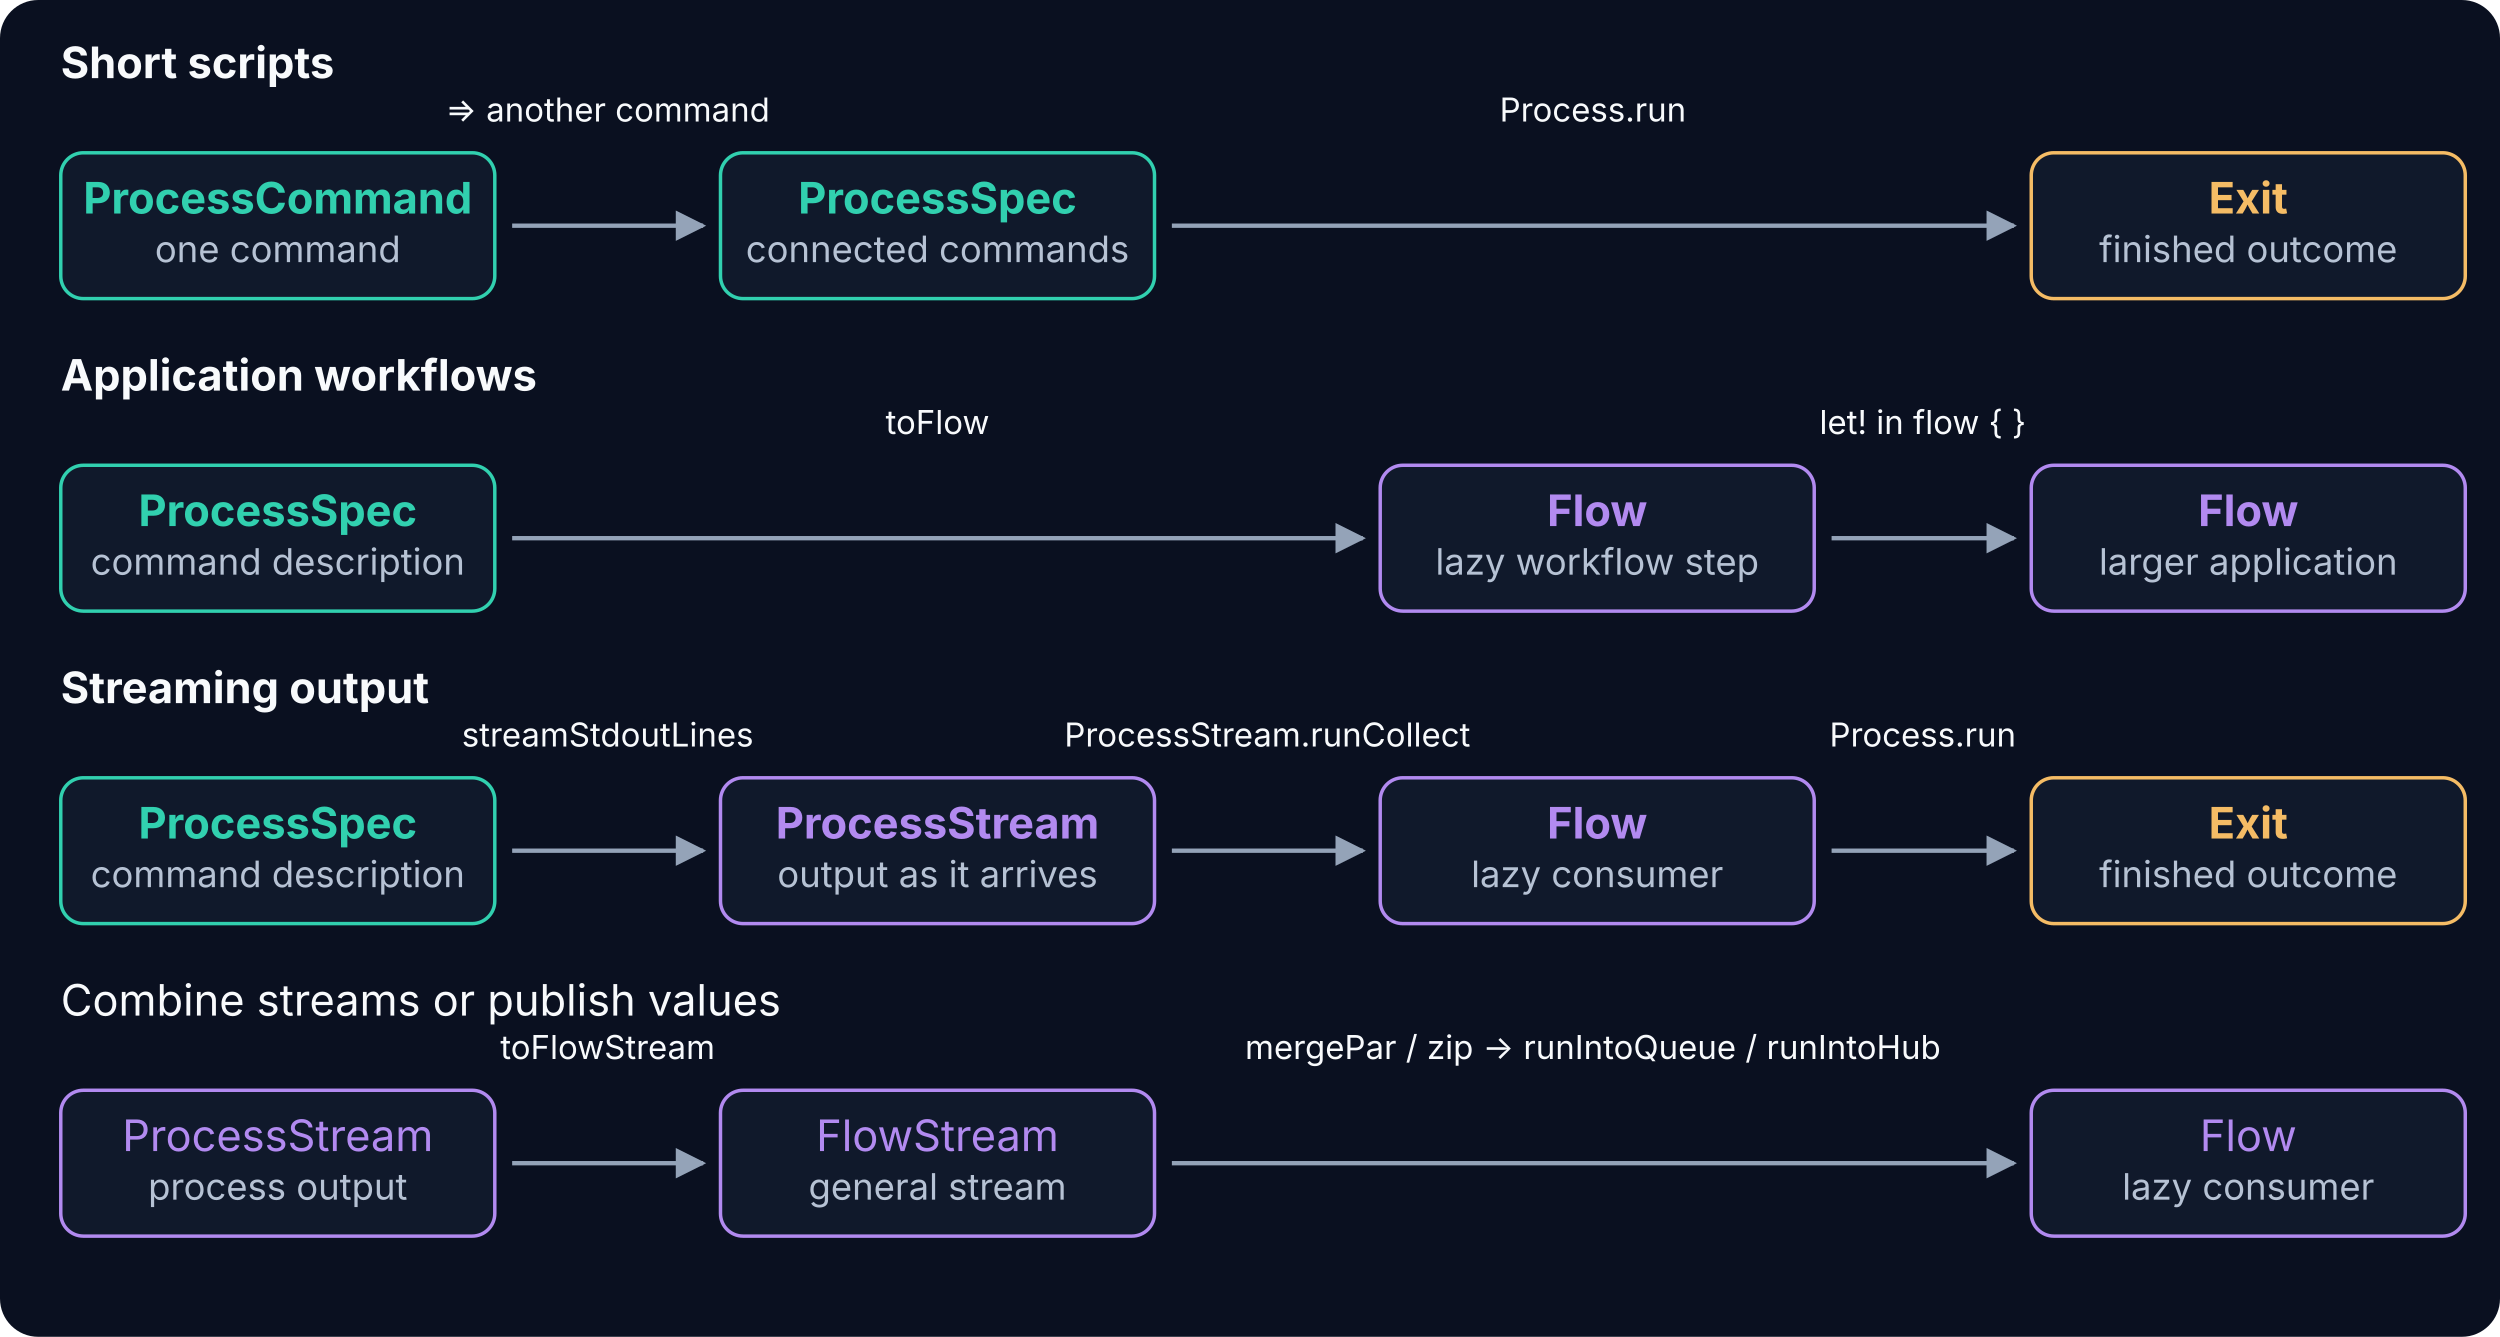
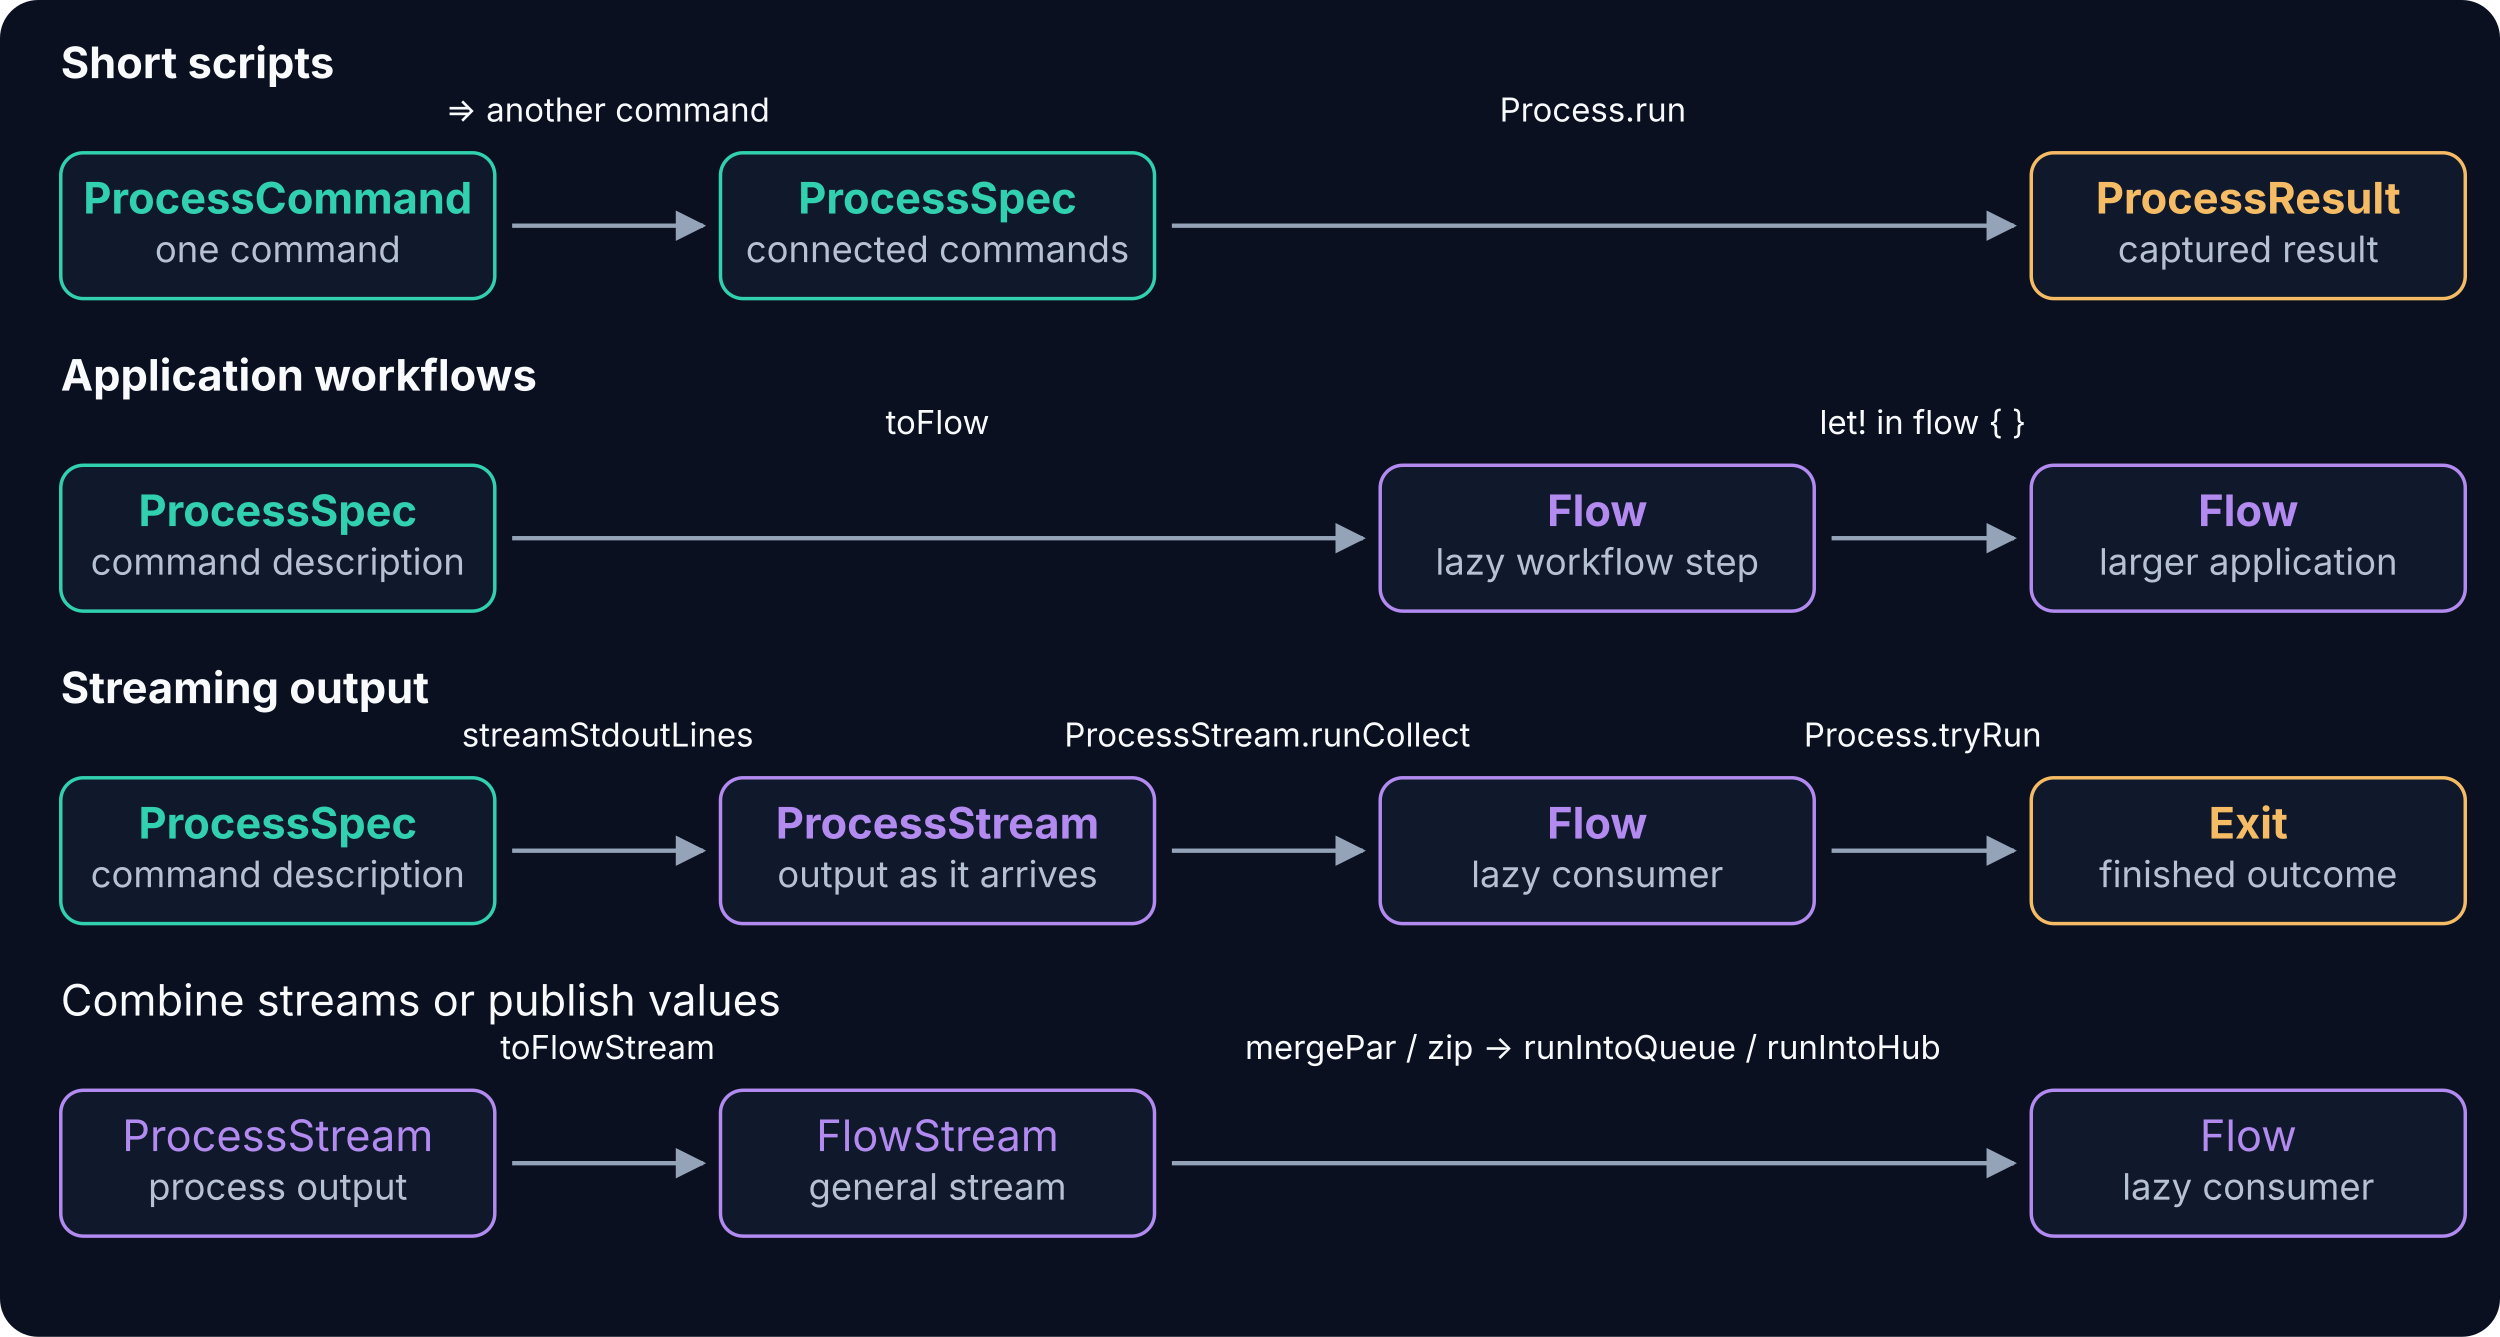
<svg xmlns="http://www.w3.org/2000/svg" viewBox="0 0 1440 770" role="img" aria-labelledby="title description">
  <defs>
    <marker id="arrow" viewBox="0 0 10 10" refX="9" refY="5" markerWidth="7" markerHeight="7" orient="auto-start-reverse">
      <path d="M0 0 L10 5 L0 10" fill="#94a3b8" />
    </marker>
  </defs>
  <rect width="1440" height="770" rx="22" fill="#0a1020" />
  <g font-family="Inter, ui-sans-serif, system-ui, sans-serif">
    <text x="35" y="45" font-size="25" font-weight="700" fill="#f8fafc">Short scripts</text>
    <rect x="35" y="88" width="250" height="84" rx="13" fill="#10192b" stroke="#31d0af" stroke-width="2" />
    <text x="160" y="123" text-anchor="middle" font-size="25" font-weight="700" fill="#31d0af">ProcessCommand</text>
    <text x="160" y="151" text-anchor="middle" font-size="21" fill="#b6c2d4">one command</text>
    <rect x="415" y="88" width="250" height="84" rx="13" fill="#10192b" stroke="#31d0af" stroke-width="2" />
    <text x="540" y="123" text-anchor="middle" font-size="25" font-weight="700" fill="#31d0af">ProcessSpec</text>
    <text x="540" y="151" text-anchor="middle" font-size="21" fill="#b6c2d4">connected commands</text>
    <rect x="1170" y="88" width="250" height="84" rx="13" fill="#10192b" stroke="#f5bc65" stroke-width="2" />
-     <text x="1295" y="123" text-anchor="middle" font-size="25" font-weight="700" fill="#f5bc65">Exit</text>
-     <text x="1295" y="151" text-anchor="middle" font-size="21" fill="#b6c2d4">finished outcome</text>
+     <text x="1295" y="123" text-anchor="middle" font-size="25" font-weight="700" fill="#f5bc65">ProcessResult</text>
+     <text x="1295" y="151" text-anchor="middle" font-size="21" fill="#b6c2d4">captured result</text>
    <path d="M295 130 H405" fill="none" stroke="#94a3b8" stroke-width="2.5" marker-end="url(#arrow)" />
    <text x="350.0" y="70" text-anchor="middle" font-size="19" fill="#f8fafc">=&gt; another command</text>
    <path d="M675 130 H1160" fill="none" stroke="#94a3b8" stroke-width="2.5" marker-end="url(#arrow)" />
    <text x="917.5" y="70" text-anchor="middle" font-size="19" fill="#f8fafc">Process.run</text>
    <text x="35" y="225" font-size="25" font-weight="700" fill="#f8fafc">Application workflows</text>
    <rect x="35" y="268" width="250" height="84" rx="13" fill="#10192b" stroke="#31d0af" stroke-width="2" />
    <text x="160" y="303" text-anchor="middle" font-size="25" font-weight="700" fill="#31d0af">ProcessSpec</text>
    <text x="160" y="331" text-anchor="middle" font-size="21" fill="#b6c2d4">command description</text>
    <rect x="795" y="268" width="250" height="84" rx="13" fill="#10192b" stroke="#b28af0" stroke-width="2" />
    <text x="920" y="303" text-anchor="middle" font-size="25" font-weight="700" fill="#b28af0">Flow</text>
    <text x="920" y="331" text-anchor="middle" font-size="21" fill="#b6c2d4">lazy workflow step</text>
    <rect x="1170" y="268" width="250" height="84" rx="13" fill="#10192b" stroke="#b28af0" stroke-width="2" />
    <text x="1295" y="303" text-anchor="middle" font-size="25" font-weight="700" fill="#b28af0">Flow</text>
    <text x="1295" y="331" text-anchor="middle" font-size="21" fill="#b6c2d4">larger application</text>
    <path d="M295 310 H785" fill="none" stroke="#94a3b8" stroke-width="2.5" marker-end="url(#arrow)" />
    <text x="540.0" y="250" text-anchor="middle" font-size="19" fill="#f8fafc">toFlow</text>
    <path d="M1055 310 H1160" fill="none" stroke="#94a3b8" stroke-width="2.5" marker-end="url(#arrow)" />
    <text x="1107.5" y="250" text-anchor="middle" font-size="19" fill="#f8fafc">let! in flow { }</text>
    <text x="35" y="405" font-size="25" font-weight="700" fill="#f8fafc">Streaming output</text>
    <rect x="35" y="448" width="250" height="84" rx="13" fill="#10192b" stroke="#31d0af" stroke-width="2" />
    <text x="160" y="483" text-anchor="middle" font-size="25" font-weight="700" fill="#31d0af">ProcessSpec</text>
    <text x="160" y="511" text-anchor="middle" font-size="21" fill="#b6c2d4">command description</text>
    <rect x="415" y="448" width="250" height="84" rx="13" fill="#10192b" stroke="#b28af0" stroke-width="2" />
    <text x="540" y="483" text-anchor="middle" font-size="25" font-weight="700" fill="#b28af0">ProcessStream</text>
    <text x="540" y="511" text-anchor="middle" font-size="21" fill="#b6c2d4">output as it arrives</text>
    <rect x="795" y="448" width="250" height="84" rx="13" fill="#10192b" stroke="#b28af0" stroke-width="2" />
    <text x="920" y="483" text-anchor="middle" font-size="25" font-weight="700" fill="#b28af0">Flow</text>
    <text x="920" y="511" text-anchor="middle" font-size="21" fill="#b6c2d4">lazy consumer</text>
    <rect x="1170" y="448" width="250" height="84" rx="13" fill="#10192b" stroke="#f5bc65" stroke-width="2" />
    <text x="1295" y="483" text-anchor="middle" font-size="25" font-weight="700" fill="#f5bc65">Exit</text>
    <text x="1295" y="511" text-anchor="middle" font-size="21" fill="#b6c2d4">finished outcome</text>
    <path d="M295 490 H405" fill="none" stroke="#94a3b8" stroke-width="2.5" marker-end="url(#arrow)" />
    <text x="350.0" y="430" text-anchor="middle" font-size="19" fill="#f8fafc">streamStdoutLines</text>
    <path d="M675 490 H785" fill="none" stroke="#94a3b8" stroke-width="2.5" marker-end="url(#arrow)" />
    <text x="730.0" y="430" text-anchor="middle" font-size="19" fill="#f8fafc">ProcessStream.runCollect</text>
    <path d="M1055 490 H1160" fill="none" stroke="#94a3b8" stroke-width="2.5" marker-end="url(#arrow)" />
-     <text x="1107.5" y="430" text-anchor="middle" font-size="19" fill="#f8fafc">Process.run</text>
+     <text x="1107.5" y="430" text-anchor="middle" font-size="19" fill="#f8fafc">Process.tryRun</text>
    <text x="35" y="585" font-size="25" fill="#f8fafc">Combine streams or publish values</text>
    <rect x="35" y="628" width="250" height="84" rx="13" fill="#10192b" stroke="#b28af0" stroke-width="2" />
    <text x="160" y="663" font-size="25" fill="#b28af0" text-anchor="middle">ProcessStream</text>
    <text x="160" y="691" font-size="21" fill="#b6c2d4" text-anchor="middle">process output</text>
    <rect x="415" y="628" width="250" height="84" rx="13" fill="#10192b" stroke="#b28af0" stroke-width="2" />
    <text x="540" y="663" font-size="25" fill="#b28af0" text-anchor="middle">FlowStream</text>
    <text x="540" y="691" font-size="21" fill="#b6c2d4" text-anchor="middle">general stream</text>
    <rect x="1170" y="628" width="250" height="84" rx="13" fill="#10192b" stroke="#b28af0" stroke-width="2" />
    <text x="1295" y="663" font-size="25" fill="#b28af0" text-anchor="middle">Flow</text>
    <text x="1295" y="691" font-size="21" fill="#b6c2d4" text-anchor="middle">lazy consumer</text>
    <path d="M295 670 H405" fill="none" stroke="#94a3b8" stroke-width="2.5" marker-end="url(#arrow)" />
    <text x="350.0" y="610" font-size="19" fill="#f8fafc" text-anchor="middle">toFlowStream</text>
    <path d="M675 670 H1160" fill="none" stroke="#94a3b8" stroke-width="2.5" marker-end="url(#arrow)" />
    <text x="917.5" y="610" font-size="19" fill="#f8fafc" text-anchor="middle">mergePar / zip → runIntoQueue / runIntoHub</text>
  </g>
</svg>
